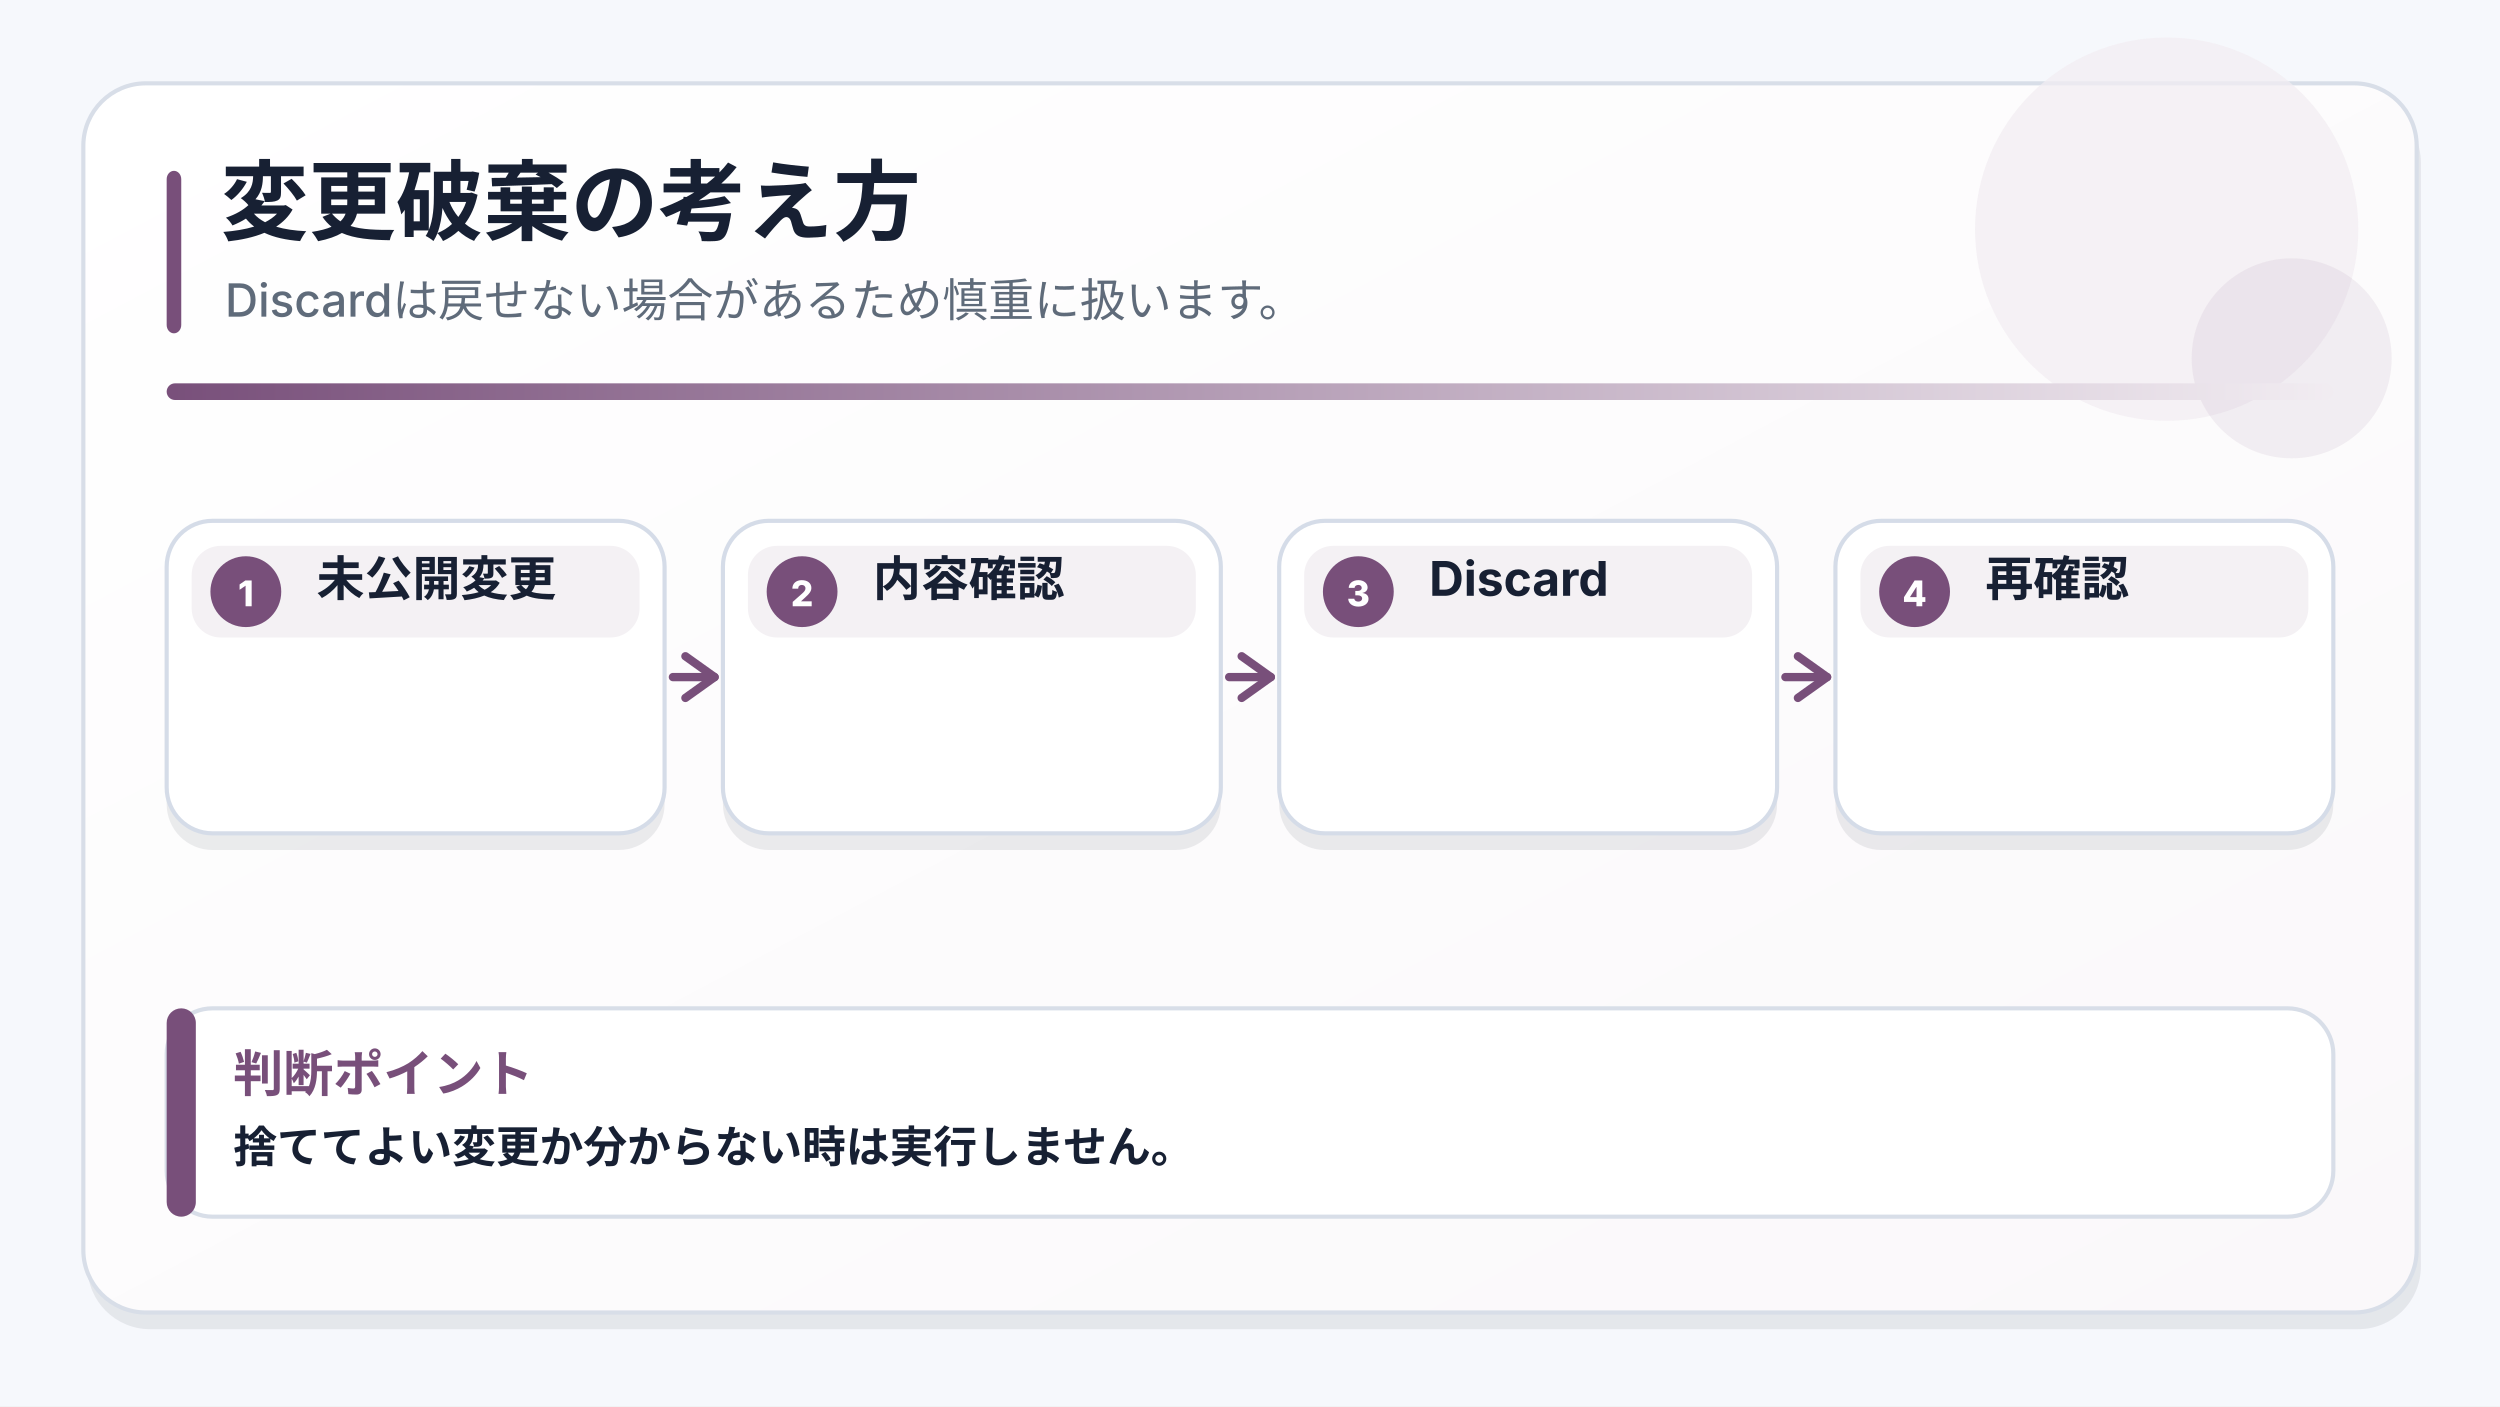
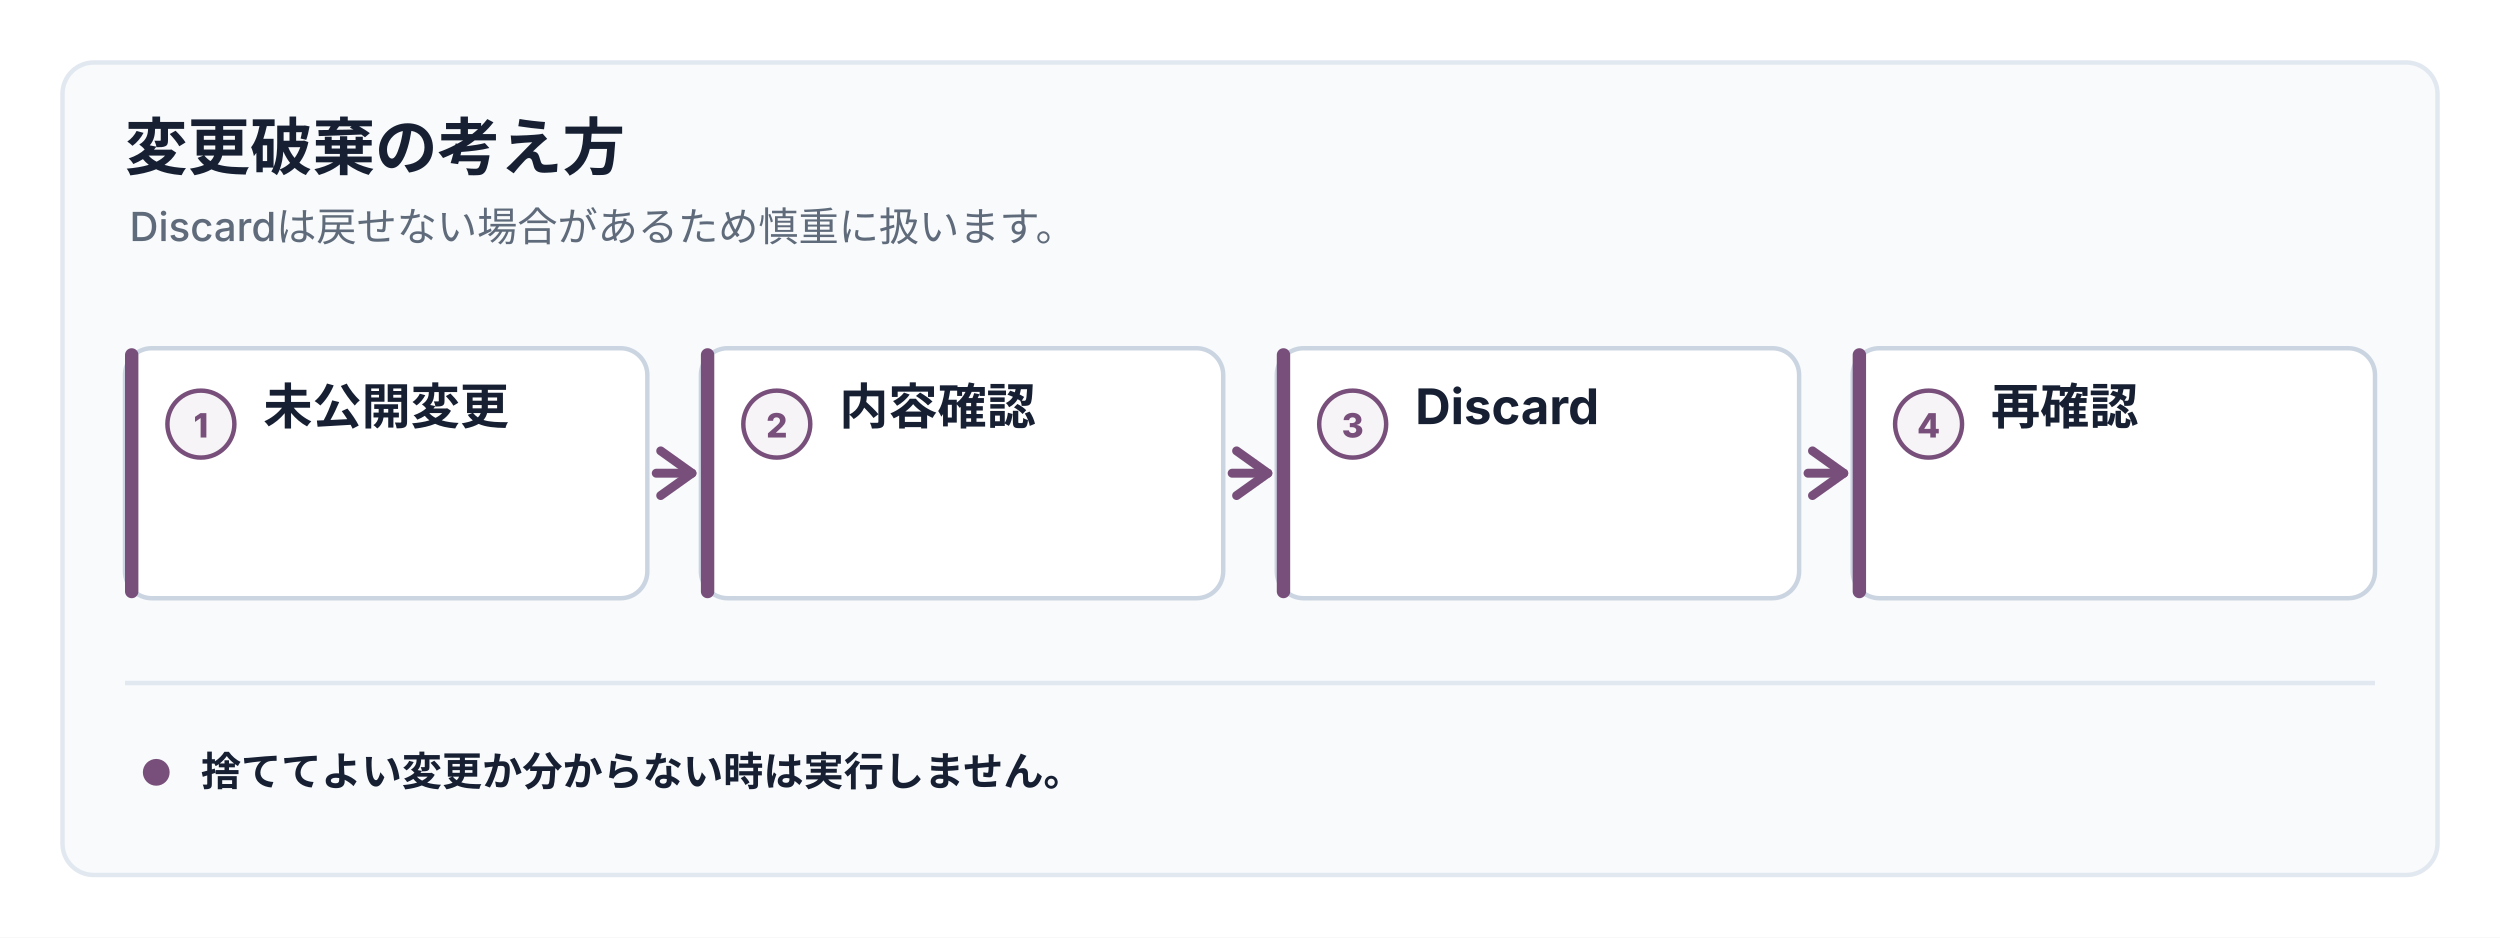
- <svg xmlns="http://www.w3.org/2000/svg" width="1200" height="675" viewBox="0 0 1200 675" role="img">
-   <defs>
-     <linearGradient id="bg" x1="0" y1="0" x2="1" y2="1">
-       <stop offset="0%" stop-color="#FFFFFF" />
-       <stop offset="100%" stop-color="#FAF8FA" />
-     </linearGradient>
-     <linearGradient id="bar" x1="0" y1="0" x2="1" y2="0">
-       <stop offset="0%" stop-color="#784F7A" />
-       <stop offset="100%" stop-color="#F2EDF2" />
-     </linearGradient>
-   </defs>
-   <rect width="1200" height="675" fill="#F6F8FC" />
-   <rect x="42" y="48" width="1120" height="590" rx="30" fill="#0F172A" opacity="0.08" />
-   <rect x="40" y="40" width="1120" height="590" rx="30" fill="url(#bg)" stroke="#D8DEE8" stroke-width="2" />
-   <circle cx="1040" cy="110" r="92" fill="#F2EDF2" opacity="0.72" />
-   <circle cx="1100" cy="172" r="48" fill="#784F7A" opacity="0.08" />
-   <rect x="80" y="82" width="7" height="78" rx="4" fill="#784F7A" />
-   <text x="106" y="112" font-family="-apple-system, BlinkMacSystemFont, Segoe UI, sans-serif" font-size="42" font-weight="800" fill="#172033" text-anchor="start">変更破棄の考え方</text>
-   <text x="108" y="152" font-family="-apple-system, BlinkMacSystemFont, Segoe UI, sans-serif" font-size="22" font-weight="500" fill="#5F6B7A" text-anchor="start">Discardは戻せない場合があるため慎重に扱います。</text>
-   <rect x="80" y="184" width="1040" height="8" rx="4" fill="url(#bar)" />
-   <rect x="80" y="258" width="239" height="150" rx="22" fill="#0F172A" opacity="0.08" />
-   <rect x="80" y="250" width="239" height="150" rx="22" fill="#ffffff" stroke="#D5DCE8" stroke-width="2" />
-   <rect x="92" y="262" width="215" height="44" rx="14" fill="#F4F1F4" />
-   <circle cx="118" cy="284" r="17" fill="#784F7A" />
-   <text x="118" y="291" font-family="-apple-system, BlinkMacSystemFont, Segoe UI, sans-serif" font-size="17" font-weight="800" fill="#ffffff" text-anchor="middle">1</text>
-   <text x="152" y="286" font-family="-apple-system, BlinkMacSystemFont, Segoe UI, sans-serif" font-size="23" font-weight="750" fill="#172033" text-anchor="start">未公開変更</text>
-   <line x1="323" y1="325" x2="343" y2="325" stroke="#784F7A" stroke-width="4" stroke-linecap="round" />
-   <path d="M 329 315 L 343 325 L 329 335" fill="none" stroke="#784F7A" stroke-width="4" stroke-linecap="round" stroke-linejoin="round" />
-   <rect x="347" y="258" width="239" height="150" rx="22" fill="#0F172A" opacity="0.08" />
-   <rect x="347" y="250" width="239" height="150" rx="22" fill="#ffffff" stroke="#D5DCE8" stroke-width="2" />
-   <rect x="359" y="262" width="215" height="44" rx="14" fill="#F4F1F4" />
-   <circle cx="385" cy="284" r="17" fill="#784F7A" />
-   <text x="385" y="291" font-family="-apple-system, BlinkMacSystemFont, Segoe UI, sans-serif" font-size="17" font-weight="800" fill="#ffffff" text-anchor="middle">2</text>
-   <text x="419" y="286" font-family="-apple-system, BlinkMacSystemFont, Segoe UI, sans-serif" font-size="23" font-weight="750" fill="#172033" text-anchor="start">内容確認</text>
-   <line x1="590" y1="325" x2="610" y2="325" stroke="#784F7A" stroke-width="4" stroke-linecap="round" />
-   <path d="M 596 315 L 610 325 L 596 335" fill="none" stroke="#784F7A" stroke-width="4" stroke-linecap="round" stroke-linejoin="round" />
-   <rect x="614" y="258" width="239" height="150" rx="22" fill="#0F172A" opacity="0.08" />
-   <rect x="614" y="250" width="239" height="150" rx="22" fill="#ffffff" stroke="#D5DCE8" stroke-width="2" />
-   <rect x="626" y="262" width="215" height="44" rx="14" fill="#F4F1F4" />
-   <circle cx="652" cy="284" r="17" fill="#784F7A" />
-   <text x="652" y="291" font-family="-apple-system, BlinkMacSystemFont, Segoe UI, sans-serif" font-size="17" font-weight="800" fill="#ffffff" text-anchor="middle">3</text>
-   <text x="686" y="286" font-family="-apple-system, BlinkMacSystemFont, Segoe UI, sans-serif" font-size="23" font-weight="750" fill="#172033" text-anchor="start">Discard</text>
-   <line x1="857" y1="325" x2="877" y2="325" stroke="#784F7A" stroke-width="4" stroke-linecap="round" />
-   <path d="M 863 315 L 877 325 L 863 335" fill="none" stroke="#784F7A" stroke-width="4" stroke-linecap="round" stroke-linejoin="round" />
-   <rect x="881" y="258" width="239" height="150" rx="22" fill="#0F172A" opacity="0.08" />
-   <rect x="881" y="250" width="239" height="150" rx="22" fill="#ffffff" stroke="#D5DCE8" stroke-width="2" />
-   <rect x="893" y="262" width="215" height="44" rx="14" fill="#F4F1F4" />
-   <circle cx="919" cy="284" r="17" fill="#784F7A" />
-   <text x="919" y="291" font-family="-apple-system, BlinkMacSystemFont, Segoe UI, sans-serif" font-size="17" font-weight="800" fill="#ffffff" text-anchor="middle">4</text>
-   <text x="953" y="286" font-family="-apple-system, BlinkMacSystemFont, Segoe UI, sans-serif" font-size="23" font-weight="750" fill="#172033" text-anchor="start">再確認</text>
-   <rect x="80" y="484" width="1040" height="100" rx="22" fill="#FFFFFF" stroke="#D8DEE8" stroke-width="2" />
-   <rect x="80" y="484" width="14" height="100" rx="7" fill="#784F7A" />
-   <text x="112" y="524" font-family="-apple-system, BlinkMacSystemFont, Segoe UI, sans-serif" font-size="24" font-weight="800" fill="#784F7A" text-anchor="start">判断ポイント</text>
-   <text x="112" y="558" font-family="-apple-system, BlinkMacSystemFont, Segoe UI, sans-serif" font-size="21" font-weight="600" fill="#172033" text-anchor="start">捨ててよい変更か分からない時は実行しません。</text>
+ <svg xmlns="http://www.w3.org/2000/svg" width="1120" height="420" viewBox="0 0 1120 420" role="img">
+   <rect width="1120" height="420" fill="#FFFFFF" />
+   <rect x="28" y="28" width="1064" height="364" rx="14" fill="#F8FAFC" stroke="#E2E8F0" stroke-width="2" />
+   <text x="56" y="76" font-family="-apple-system, BlinkMacSystemFont, Segoe UI, sans-serif" font-size="28" font-weight="800" fill="#172033" text-anchor="start">変更破棄の考え方</text>
+   <text x="58" y="108" font-family="-apple-system, BlinkMacSystemFont, Segoe UI, sans-serif" font-size="18" font-weight="500" fill="#5F6B7A" text-anchor="start">Discardは戻せない場合があるため慎重に扱います。</text>
+   <rect x="56" y="156" width="234" height="112" rx="12" fill="#ffffff" stroke="#CBD5E1" stroke-width="2" />
+   <rect x="56" y="156" width="6" height="112" rx="3" fill="#784F7A" />
+   <circle cx="90" cy="190" r="15" fill="#F7F4F7" stroke="#784F7A" stroke-width="2" />
+   <text x="90" y="196" font-family="-apple-system, BlinkMacSystemFont, Segoe UI, sans-serif" font-size="15" font-weight="800" fill="#784F7A" text-anchor="middle">1</text>
+   <text x="118" y="190" font-family="-apple-system, BlinkMacSystemFont, Segoe UI, sans-serif" font-size="22" font-weight="700" fill="#172033" text-anchor="start">未公開変更</text>
+   <line x1="294" y1="212" x2="310" y2="212" stroke="#784F7A" stroke-width="4" stroke-linecap="round" />
+   <path d="M 296 202 L 310 212 L 296 222" fill="none" stroke="#784F7A" stroke-width="4" stroke-linecap="round" stroke-linejoin="round" />
+   <rect x="314" y="156" width="234" height="112" rx="12" fill="#ffffff" stroke="#CBD5E1" stroke-width="2" />
+   <rect x="314" y="156" width="6" height="112" rx="3" fill="#784F7A" />
+   <circle cx="348" cy="190" r="15" fill="#F7F4F7" stroke="#784F7A" stroke-width="2" />
+   <text x="348" y="196" font-family="-apple-system, BlinkMacSystemFont, Segoe UI, sans-serif" font-size="15" font-weight="800" fill="#784F7A" text-anchor="middle">2</text>
+   <text x="376" y="190" font-family="-apple-system, BlinkMacSystemFont, Segoe UI, sans-serif" font-size="22" font-weight="700" fill="#172033" text-anchor="start">内容確認</text>
+   <line x1="552" y1="212" x2="568" y2="212" stroke="#784F7A" stroke-width="4" stroke-linecap="round" />
+   <path d="M 554 202 L 568 212 L 554 222" fill="none" stroke="#784F7A" stroke-width="4" stroke-linecap="round" stroke-linejoin="round" />
+   <rect x="572" y="156" width="234" height="112" rx="12" fill="#ffffff" stroke="#CBD5E1" stroke-width="2" />
+   <rect x="572" y="156" width="6" height="112" rx="3" fill="#784F7A" />
+   <circle cx="606" cy="190" r="15" fill="#F7F4F7" stroke="#784F7A" stroke-width="2" />
+   <text x="606" y="196" font-family="-apple-system, BlinkMacSystemFont, Segoe UI, sans-serif" font-size="15" font-weight="800" fill="#784F7A" text-anchor="middle">3</text>
+   <text x="634" y="190" font-family="-apple-system, BlinkMacSystemFont, Segoe UI, sans-serif" font-size="22" font-weight="700" fill="#172033" text-anchor="start">Discard</text>
+   <line x1="810" y1="212" x2="826" y2="212" stroke="#784F7A" stroke-width="4" stroke-linecap="round" />
+   <path d="M 812 202 L 826 212 L 812 222" fill="none" stroke="#784F7A" stroke-width="4" stroke-linecap="round" stroke-linejoin="round" />
+   <rect x="830" y="156" width="234" height="112" rx="12" fill="#ffffff" stroke="#CBD5E1" stroke-width="2" />
+   <rect x="830" y="156" width="6" height="112" rx="3" fill="#784F7A" />
+   <circle cx="864" cy="190" r="15" fill="#F7F4F7" stroke="#784F7A" stroke-width="2" />
+   <text x="864" y="196" font-family="-apple-system, BlinkMacSystemFont, Segoe UI, sans-serif" font-size="15" font-weight="800" fill="#784F7A" text-anchor="middle">4</text>
+   <text x="892" y="190" font-family="-apple-system, BlinkMacSystemFont, Segoe UI, sans-serif" font-size="22" font-weight="700" fill="#172033" text-anchor="start">再確認</text>
+   <line x1="56" y1="306" x2="1064" y2="306" stroke="#E2E8F0" stroke-width="2" />
+   <circle cx="70" cy="346" r="6" fill="#784F7A" />
+   <text x="90" y="352" font-family="-apple-system, BlinkMacSystemFont, Segoe UI, sans-serif" font-size="18" font-weight="600" fill="#172033" text-anchor="start">捨ててよい変更か分からない時は実行しません。</text>
</svg>
